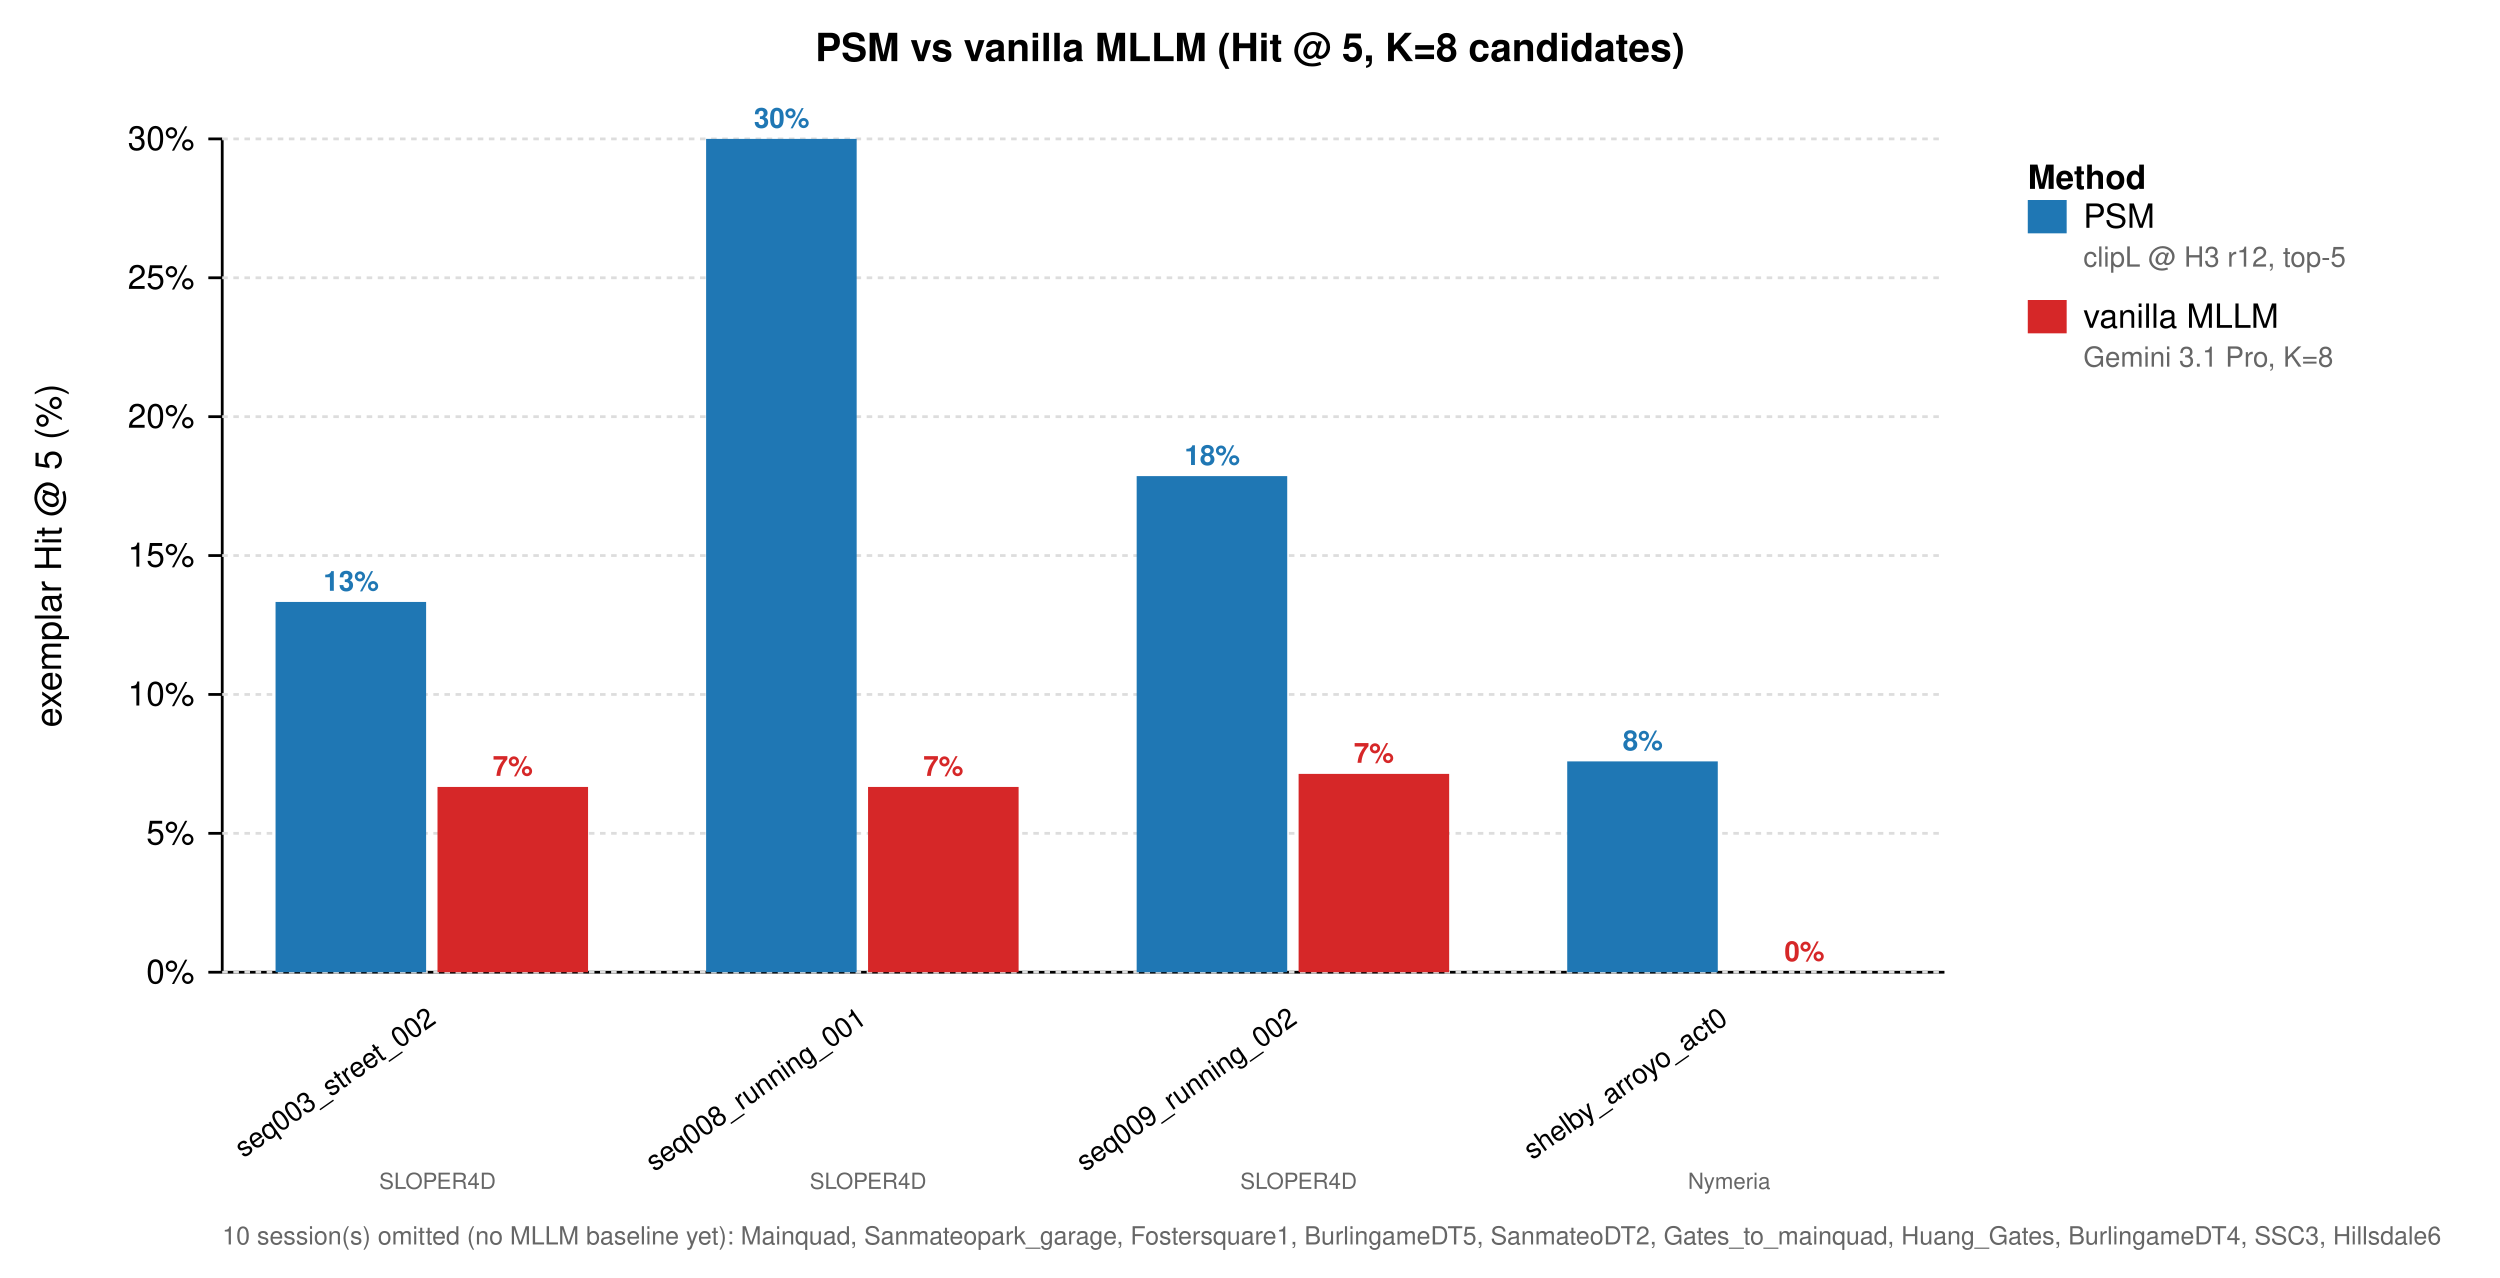
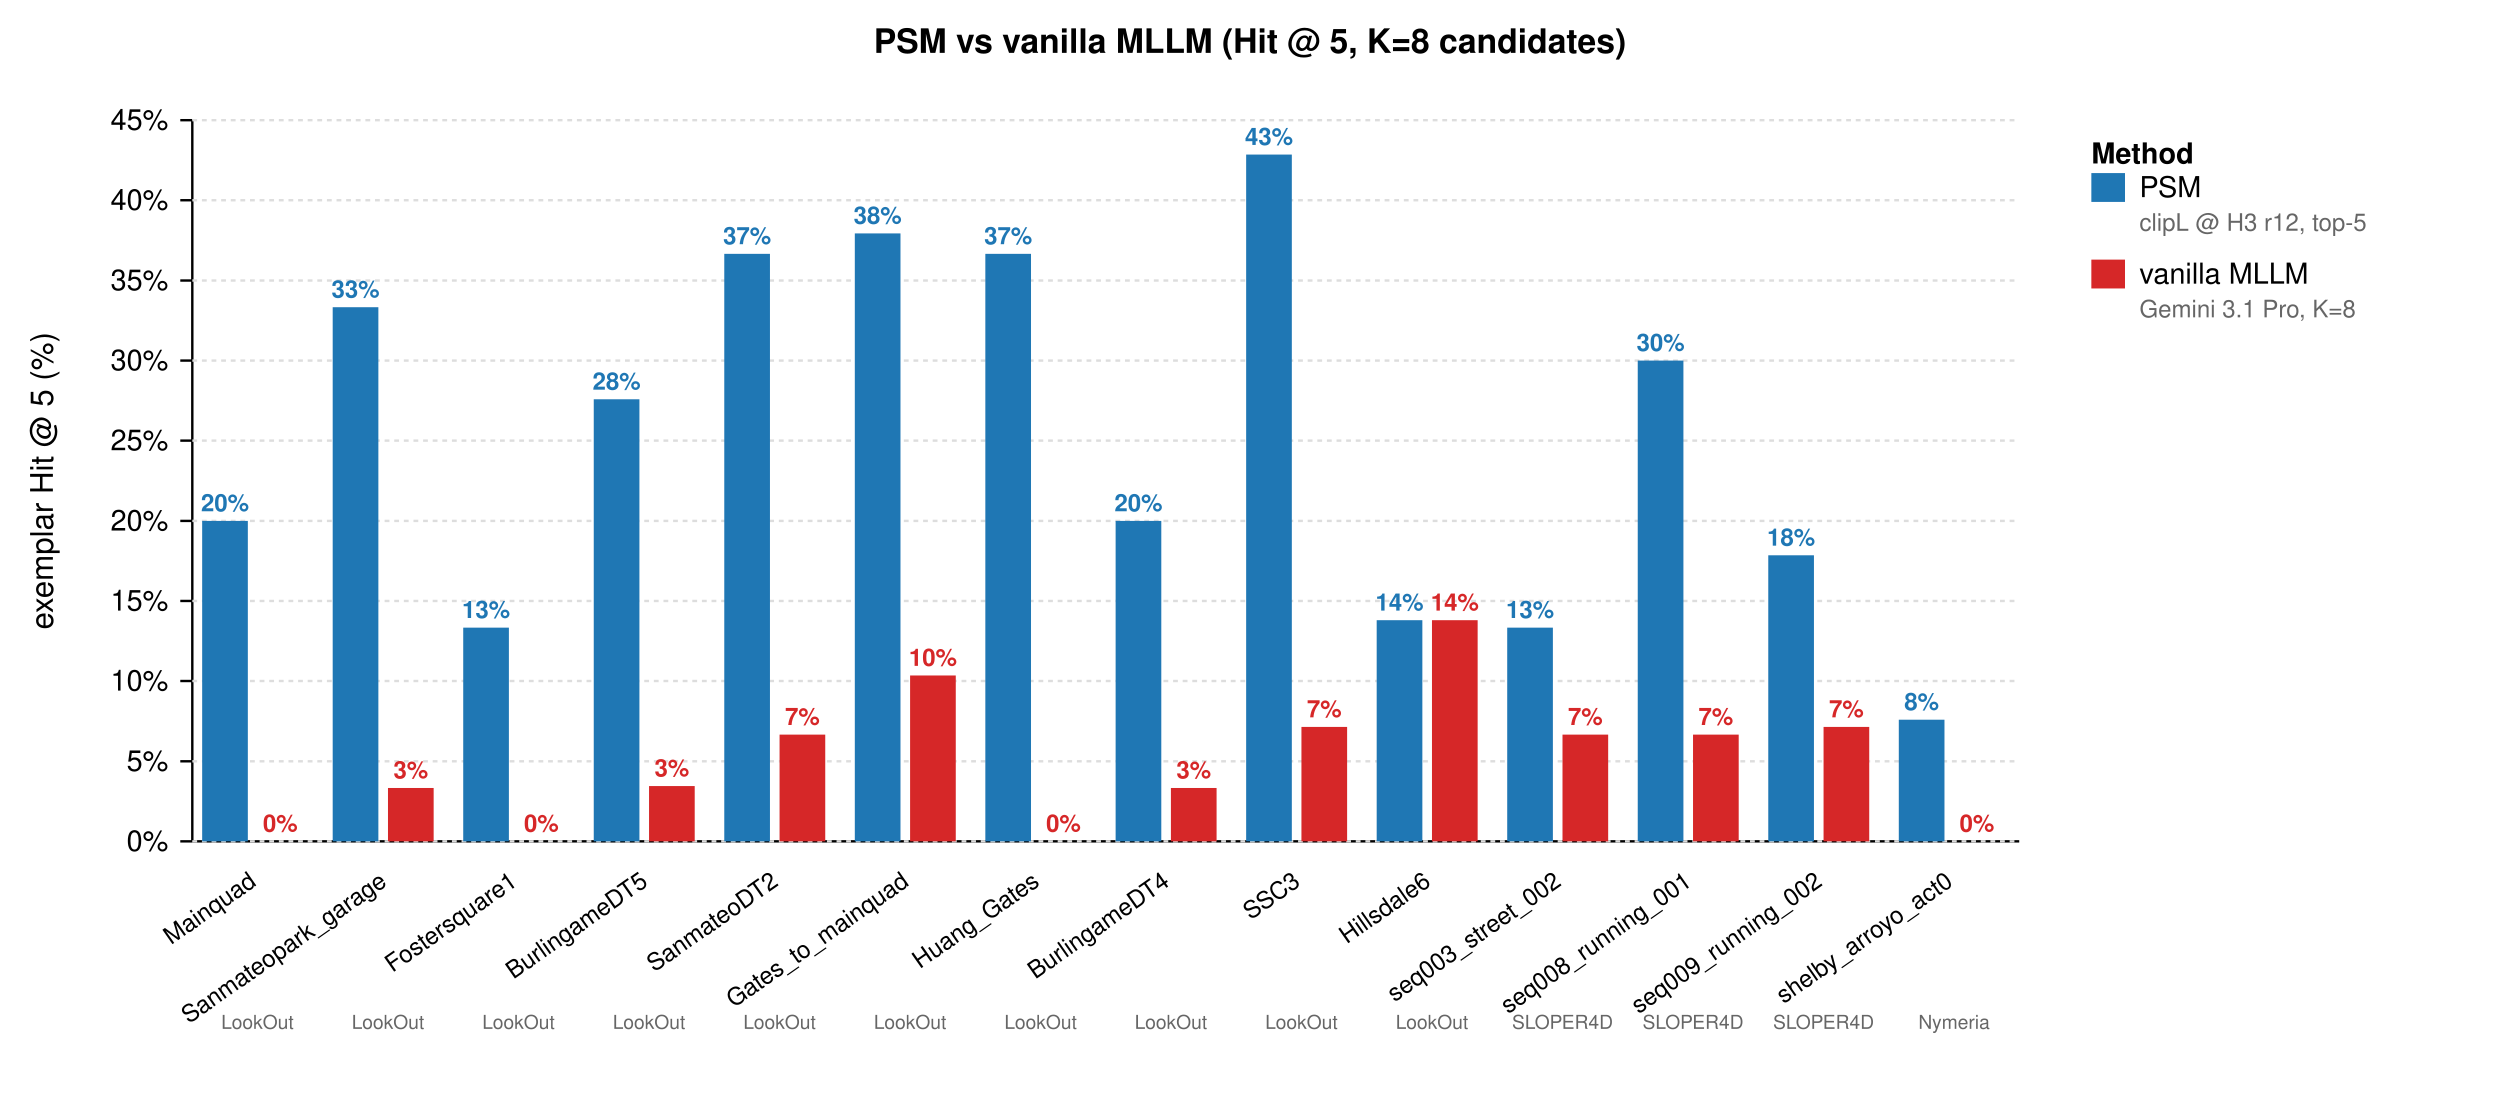
- <svg xmlns="http://www.w3.org/2000/svg" viewBox="0 0 900 460" font-family="Helvetica, Arial, sans-serif" font-size="12">
-   <text x="450" y="22" text-anchor="middle" font-size="14" font-weight="bold">PSM vs vanilla MLLM (Hit @ 5, K=8 candidates)</text>
-   <line x1="80" y1="350" x2="700" y2="350" stroke="black" stroke-width="1" />
+ <svg xmlns="http://www.w3.org/2000/svg" viewBox="0 0 1040 460" font-family="Helvetica, Arial, sans-serif" font-size="12">
+   <text x="520" y="22" text-anchor="middle" font-size="14" font-weight="bold">PSM vs vanilla MLLM (Hit @ 5, K=8 candidates)</text>
+   <line x1="80" y1="350" x2="840" y2="350" stroke="black" stroke-width="1" />
  <line x1="80" y1="50" x2="80" y2="350" stroke="black" stroke-width="1" />
  <line x1="75" y1="350.0" x2="80" y2="350.0" stroke="black" stroke-width="1" />
  <text x="70" y="354.0" text-anchor="end">0%</text>
-   <line x1="80" y1="350.0" x2="700" y2="350.0" stroke="#dddddd" stroke-width="1" stroke-dasharray="2,2" />
-   <line x1="75" y1="300.0" x2="80" y2="300.0" stroke="black" stroke-width="1" />
-   <text x="70" y="304.0" text-anchor="end">5%</text>
-   <line x1="80" y1="300.0" x2="700" y2="300.0" stroke="#dddddd" stroke-width="1" stroke-dasharray="2,2" />
+   <line x1="80" y1="350.0" x2="840" y2="350.0" stroke="#dddddd" stroke-width="1" stroke-dasharray="2,2" />
+   <line x1="75" y1="316.7" x2="80" y2="316.7" stroke="black" stroke-width="1" />
+   <text x="70" y="320.7" text-anchor="end">5%</text>
+   <line x1="80" y1="316.7" x2="840" y2="316.7" stroke="#dddddd" stroke-width="1" stroke-dasharray="2,2" />
+   <line x1="75" y1="283.3" x2="80" y2="283.3" stroke="black" stroke-width="1" />
+   <text x="70" y="287.3" text-anchor="end">10%</text>
+   <line x1="80" y1="283.3" x2="840" y2="283.3" stroke="#dddddd" stroke-width="1" stroke-dasharray="2,2" />
  <line x1="75" y1="250.0" x2="80" y2="250.0" stroke="black" stroke-width="1" />
-   <text x="70" y="254.0" text-anchor="end">10%</text>
-   <line x1="80" y1="250.0" x2="700" y2="250.0" stroke="#dddddd" stroke-width="1" stroke-dasharray="2,2" />
-   <line x1="75" y1="200.0" x2="80" y2="200.0" stroke="black" stroke-width="1" />
-   <text x="70" y="204.0" text-anchor="end">15%</text>
-   <line x1="80" y1="200.0" x2="700" y2="200.0" stroke="#dddddd" stroke-width="1" stroke-dasharray="2,2" />
+   <text x="70" y="254.0" text-anchor="end">15%</text>
+   <line x1="80" y1="250.0" x2="840" y2="250.0" stroke="#dddddd" stroke-width="1" stroke-dasharray="2,2" />
+   <line x1="75" y1="216.7" x2="80" y2="216.7" stroke="black" stroke-width="1" />
+   <text x="70" y="220.7" text-anchor="end">20%</text>
+   <line x1="80" y1="216.7" x2="840" y2="216.7" stroke="#dddddd" stroke-width="1" stroke-dasharray="2,2" />
+   <line x1="75" y1="183.3" x2="80" y2="183.3" stroke="black" stroke-width="1" />
+   <text x="70" y="187.3" text-anchor="end">25%</text>
+   <line x1="80" y1="183.3" x2="840" y2="183.3" stroke="#dddddd" stroke-width="1" stroke-dasharray="2,2" />
  <line x1="75" y1="150.0" x2="80" y2="150.0" stroke="black" stroke-width="1" />
-   <text x="70" y="154.0" text-anchor="end">20%</text>
-   <line x1="80" y1="150.0" x2="700" y2="150.0" stroke="#dddddd" stroke-width="1" stroke-dasharray="2,2" />
-   <line x1="75" y1="100.0" x2="80" y2="100.0" stroke="black" stroke-width="1" />
-   <text x="70" y="104.0" text-anchor="end">25%</text>
-   <line x1="80" y1="100.0" x2="700" y2="100.0" stroke="#dddddd" stroke-width="1" stroke-dasharray="2,2" />
+   <text x="70" y="154.0" text-anchor="end">30%</text>
+   <line x1="80" y1="150.0" x2="840" y2="150.0" stroke="#dddddd" stroke-width="1" stroke-dasharray="2,2" />
+   <line x1="75" y1="116.7" x2="80" y2="116.7" stroke="black" stroke-width="1" />
+   <text x="70" y="120.7" text-anchor="end">35%</text>
+   <line x1="80" y1="116.7" x2="840" y2="116.7" stroke="#dddddd" stroke-width="1" stroke-dasharray="2,2" />
+   <line x1="75" y1="83.3" x2="80" y2="83.3" stroke="black" stroke-width="1" />
+   <text x="70" y="87.3" text-anchor="end">40%</text>
+   <line x1="80" y1="83.3" x2="840" y2="83.3" stroke="#dddddd" stroke-width="1" stroke-dasharray="2,2" />
  <line x1="75" y1="50.0" x2="80" y2="50.0" stroke="black" stroke-width="1" />
-   <text x="70" y="54.0" text-anchor="end">30%</text>
-   <line x1="80" y1="50.0" x2="700" y2="50.0" stroke="#dddddd" stroke-width="1" stroke-dasharray="2,2" />
-   <rect x="99.2" y="216.7" width="54.2" height="133.3" fill="#1f77b4" />
-   <rect x="157.5" y="283.3" width="54.2" height="66.7" fill="#d62728" />
-   <text x="126.4" y="212.7" text-anchor="middle" font-size="10" fill="#1f77b4" font-weight="bold">13%</text>
-   <text x="184.6" y="279.3" text-anchor="middle" font-size="10" fill="#d62728" font-weight="bold">7%</text>
-   <text x="157.5" y="368.0" text-anchor="end" font-size="10" transform="rotate(-35 157.5 368.0)">seq003_street_002</text>
-   <text x="157.5" y="428.0" text-anchor="middle" font-size="8" fill="#666">SLOPER4D</text>
-   <rect x="254.2" y="50.0" width="54.2" height="300.0" fill="#1f77b4" />
-   <rect x="312.5" y="283.3" width="54.2" height="66.7" fill="#d62728" />
-   <text x="281.4" y="46.0" text-anchor="middle" font-size="10" fill="#1f77b4" font-weight="bold">30%</text>
-   <text x="339.6" y="279.3" text-anchor="middle" font-size="10" fill="#d62728" font-weight="bold">7%</text>
-   <text x="312.5" y="368.0" text-anchor="end" font-size="10" transform="rotate(-35 312.5 368.0)">seq008_running_001</text>
-   <text x="312.5" y="428.0" text-anchor="middle" font-size="8" fill="#666">SLOPER4D</text>
-   <rect x="409.2" y="171.4" width="54.2" height="178.6" fill="#1f77b4" />
-   <rect x="467.5" y="278.6" width="54.2" height="71.4" fill="#d62728" />
-   <text x="436.4" y="167.4" text-anchor="middle" font-size="10" fill="#1f77b4" font-weight="bold">18%</text>
-   <text x="494.6" y="274.6" text-anchor="middle" font-size="10" fill="#d62728" font-weight="bold">7%</text>
-   <text x="467.5" y="368.0" text-anchor="end" font-size="10" transform="rotate(-35 467.5 368.0)">seq009_running_002</text>
-   <text x="467.5" y="428.0" text-anchor="middle" font-size="8" fill="#666">SLOPER4D</text>
-   <rect x="564.2" y="274.1" width="54.2" height="75.9" fill="#1f77b4" />
-   <rect x="622.5" y="350.0" width="54.2" height="0.0" fill="#d62728" />
-   <text x="591.4" y="270.1" text-anchor="middle" font-size="10" fill="#1f77b4" font-weight="bold">8%</text>
-   <text x="649.6" y="346.0" text-anchor="middle" font-size="10" fill="#d62728" font-weight="bold">0%</text>
-   <text x="622.5" y="368.0" text-anchor="end" font-size="10" transform="rotate(-35 622.5 368.0)">shelby_arroyo_act0</text>
-   <text x="622.5" y="428.0" text-anchor="middle" font-size="8" fill="#666">Nymeria</text>
-   <text x="730" y="68" font-weight="bold">Method</text>
-   <rect x="730" y="72" width="14" height="12" fill="#1f77b4" />
-   <text x="750" y="82">PSM</text>
-   <text x="750" y="96" font-size="10" fill="#666">clipL @ H3 r12, top-5</text>
-   <rect x="730" y="108" width="14" height="12" fill="#d62728" />
-   <text x="750" y="118">vanilla MLLM</text>
-   <text x="750" y="132" font-size="10" fill="#666">Gemini 3.1 Pro, K=8</text>
+   <text x="70" y="54.0" text-anchor="end">45%</text>
+   <line x1="80" y1="50.0" x2="840" y2="50.0" stroke="#dddddd" stroke-width="1" stroke-dasharray="2,2" />
+   <rect x="84.1" y="216.7" width="19.0" height="133.3" fill="#1f77b4" />
+   <rect x="107.1" y="350.0" width="19.0" height="0.0" fill="#d62728" />
+   <text x="93.6" y="212.7" text-anchor="middle" font-size="10" fill="#1f77b4" font-weight="bold">20%</text>
+   <text x="116.6" y="346.0" text-anchor="middle" font-size="10" fill="#d62728" font-weight="bold">0%</text>
+   <text x="107.1" y="368.0" text-anchor="end" font-size="10" transform="rotate(-35 107.1 368.0)">Mainquad</text>
+   <text x="107.1" y="428.0" text-anchor="middle" font-size="8" fill="#666">LookOut</text>
+   <rect x="138.4" y="127.8" width="19.0" height="222.2" fill="#1f77b4" />
+   <rect x="161.4" y="327.8" width="19.0" height="22.2" fill="#d62728" />
+   <text x="147.9" y="123.8" text-anchor="middle" font-size="10" fill="#1f77b4" font-weight="bold">33%</text>
+   <text x="170.9" y="323.8" text-anchor="middle" font-size="10" fill="#d62728" font-weight="bold">3%</text>
+   <text x="161.4" y="368.0" text-anchor="end" font-size="10" transform="rotate(-35 161.4 368.0)">Sanmateopark_garage</text>
+   <text x="161.4" y="428.0" text-anchor="middle" font-size="8" fill="#666">LookOut</text>
+   <rect x="192.7" y="261.1" width="19.0" height="88.9" fill="#1f77b4" />
+   <rect x="215.7" y="350.0" width="19.0" height="0.0" fill="#d62728" />
+   <text x="202.2" y="257.1" text-anchor="middle" font-size="10" fill="#1f77b4" font-weight="bold">13%</text>
+   <text x="225.2" y="346.0" text-anchor="middle" font-size="10" fill="#d62728" font-weight="bold">0%</text>
+   <text x="215.7" y="368.0" text-anchor="end" font-size="10" transform="rotate(-35 215.7 368.0)">Fostersquare1</text>
+   <text x="215.7" y="428.0" text-anchor="middle" font-size="8" fill="#666">LookOut</text>
+   <rect x="247.0" y="166.1" width="19.0" height="183.9" fill="#1f77b4" />
+   <rect x="270.0" y="327.0" width="19.0" height="23.0" fill="#d62728" />
+   <text x="256.5" y="162.1" text-anchor="middle" font-size="10" fill="#1f77b4" font-weight="bold">28%</text>
+   <text x="279.5" y="323.0" text-anchor="middle" font-size="10" fill="#d62728" font-weight="bold">3%</text>
+   <text x="270.0" y="368.0" text-anchor="end" font-size="10" transform="rotate(-35 270.0 368.0)">BurlingameDT5</text>
+   <text x="270.0" y="428.0" text-anchor="middle" font-size="8" fill="#666">LookOut</text>
+   <rect x="301.3" y="105.6" width="19.0" height="244.4" fill="#1f77b4" />
+   <rect x="324.3" y="305.6" width="19.0" height="44.4" fill="#d62728" />
+   <text x="310.8" y="101.6" text-anchor="middle" font-size="10" fill="#1f77b4" font-weight="bold">37%</text>
+   <text x="333.8" y="301.6" text-anchor="middle" font-size="10" fill="#d62728" font-weight="bold">7%</text>
+   <text x="324.3" y="368.0" text-anchor="end" font-size="10" transform="rotate(-35 324.3 368.0)">SanmateoDT2</text>
+   <text x="324.3" y="428.0" text-anchor="middle" font-size="8" fill="#666">LookOut</text>
+   <rect x="355.6" y="97.1" width="19.0" height="252.9" fill="#1f77b4" />
+   <rect x="378.6" y="281.0" width="19.0" height="69.0" fill="#d62728" />
+   <text x="365.1" y="93.1" text-anchor="middle" font-size="10" fill="#1f77b4" font-weight="bold">38%</text>
+   <text x="388.1" y="277.0" text-anchor="middle" font-size="10" fill="#d62728" font-weight="bold">10%</text>
+   <text x="378.6" y="368.0" text-anchor="end" font-size="10" transform="rotate(-35 378.6 368.0)">Gates_to_mainquad</text>
+   <text x="378.6" y="428.0" text-anchor="middle" font-size="8" fill="#666">LookOut</text>
+   <rect x="409.9" y="105.6" width="19.0" height="244.4" fill="#1f77b4" />
+   <rect x="432.9" y="350.0" width="19.0" height="0.0" fill="#d62728" />
+   <text x="419.4" y="101.6" text-anchor="middle" font-size="10" fill="#1f77b4" font-weight="bold">37%</text>
+   <text x="442.4" y="346.0" text-anchor="middle" font-size="10" fill="#d62728" font-weight="bold">0%</text>
+   <text x="432.9" y="368.0" text-anchor="end" font-size="10" transform="rotate(-35 432.9 368.0)">Huang_Gates</text>
+   <text x="432.9" y="428.0" text-anchor="middle" font-size="8" fill="#666">LookOut</text>
+   <rect x="464.1" y="216.7" width="19.0" height="133.3" fill="#1f77b4" />
+   <rect x="487.1" y="327.8" width="19.0" height="22.2" fill="#d62728" />
+   <text x="473.6" y="212.7" text-anchor="middle" font-size="10" fill="#1f77b4" font-weight="bold">20%</text>
+   <text x="496.6" y="323.8" text-anchor="middle" font-size="10" fill="#d62728" font-weight="bold">3%</text>
+   <text x="487.1" y="368.0" text-anchor="end" font-size="10" transform="rotate(-35 487.1 368.0)">BurlingameDT4</text>
+   <text x="487.1" y="428.0" text-anchor="middle" font-size="8" fill="#666">LookOut</text>
+   <rect x="518.4" y="64.3" width="19.0" height="285.7" fill="#1f77b4" />
+   <rect x="541.4" y="302.4" width="19.0" height="47.6" fill="#d62728" />
+   <text x="527.9" y="60.3" text-anchor="middle" font-size="10" fill="#1f77b4" font-weight="bold">43%</text>
+   <text x="550.9" y="298.4" text-anchor="middle" font-size="10" fill="#d62728" font-weight="bold">7%</text>
+   <text x="541.4" y="368.0" text-anchor="end" font-size="10" transform="rotate(-35 541.4 368.0)">SSC3</text>
+   <text x="541.4" y="428.0" text-anchor="middle" font-size="8" fill="#666">LookOut</text>
+   <rect x="572.7" y="258.0" width="19.0" height="92.0" fill="#1f77b4" />
+   <rect x="595.7" y="258.0" width="19.0" height="92.0" fill="#d62728" />
+   <text x="582.2" y="254.0" text-anchor="middle" font-size="10" fill="#1f77b4" font-weight="bold">14%</text>
+   <text x="605.2" y="254.0" text-anchor="middle" font-size="10" fill="#d62728" font-weight="bold">14%</text>
+   <text x="595.7" y="368.0" text-anchor="end" font-size="10" transform="rotate(-35 595.7 368.0)">Hillsdale6</text>
+   <text x="595.7" y="428.0" text-anchor="middle" font-size="8" fill="#666">LookOut</text>
+   <rect x="627.0" y="261.1" width="19.0" height="88.9" fill="#1f77b4" />
+   <rect x="650.0" y="305.6" width="19.0" height="44.4" fill="#d62728" />
+   <text x="636.5" y="257.1" text-anchor="middle" font-size="10" fill="#1f77b4" font-weight="bold">13%</text>
+   <text x="659.5" y="301.6" text-anchor="middle" font-size="10" fill="#d62728" font-weight="bold">7%</text>
+   <text x="650.0" y="368.0" text-anchor="end" font-size="10" transform="rotate(-35 650.0 368.0)">seq003_street_002</text>
+   <text x="650.0" y="428.0" text-anchor="middle" font-size="8" fill="#666">SLOPER4D</text>
+   <rect x="681.3" y="150.0" width="19.0" height="200.0" fill="#1f77b4" />
+   <rect x="704.3" y="305.6" width="19.0" height="44.4" fill="#d62728" />
+   <text x="690.8" y="146.0" text-anchor="middle" font-size="10" fill="#1f77b4" font-weight="bold">30%</text>
+   <text x="713.8" y="301.6" text-anchor="middle" font-size="10" fill="#d62728" font-weight="bold">7%</text>
+   <text x="704.3" y="368.0" text-anchor="end" font-size="10" transform="rotate(-35 704.3 368.0)">seq008_running_001</text>
+   <text x="704.3" y="428.0" text-anchor="middle" font-size="8" fill="#666">SLOPER4D</text>
+   <rect x="735.6" y="231.0" width="19.0" height="119.0" fill="#1f77b4" />
+   <rect x="758.6" y="302.4" width="19.0" height="47.6" fill="#d62728" />
+   <text x="745.1" y="227.0" text-anchor="middle" font-size="10" fill="#1f77b4" font-weight="bold">18%</text>
+   <text x="768.1" y="298.4" text-anchor="middle" font-size="10" fill="#d62728" font-weight="bold">7%</text>
+   <text x="758.6" y="368.0" text-anchor="end" font-size="10" transform="rotate(-35 758.6 368.0)">seq009_running_002</text>
+   <text x="758.6" y="428.0" text-anchor="middle" font-size="8" fill="#666">SLOPER4D</text>
+   <rect x="789.9" y="299.4" width="19.0" height="50.6" fill="#1f77b4" />
+   <rect x="812.9" y="350.0" width="19.0" height="0.0" fill="#d62728" />
+   <text x="799.4" y="295.4" text-anchor="middle" font-size="10" fill="#1f77b4" font-weight="bold">8%</text>
+   <text x="822.4" y="346.0" text-anchor="middle" font-size="10" fill="#d62728" font-weight="bold">0%</text>
+   <text x="812.9" y="368.0" text-anchor="end" font-size="10" transform="rotate(-35 812.9 368.0)">shelby_arroyo_act0</text>
+   <text x="812.9" y="428.0" text-anchor="middle" font-size="8" fill="#666">Nymeria</text>
+   <text x="870" y="68" font-weight="bold">Method</text>
+   <rect x="870" y="72" width="14" height="12" fill="#1f77b4" />
+   <text x="890" y="82">PSM</text>
+   <text x="890" y="96" font-size="10" fill="#666">clipL @ H3 r12, top-5</text>
+   <rect x="870" y="108" width="14" height="12" fill="#d62728" />
+   <text x="890" y="118">vanilla MLLM</text>
+   <text x="890" y="132" font-size="10" fill="#666">Gemini 3.1 Pro, K=8</text>
  <text x="22" y="200" text-anchor="middle" font-size="13" transform="rotate(-90 22 200)">exemplar Hit @ 5 (%)</text>
-   <text x="80" y="448" font-size="9" fill="#666">10 session(s) omitted (no MLLM baseline yet): Mainquad, Sanmateopark_garage, Fostersquare1, BurlingameDT5, SanmateoDT2, Gates_to_mainquad, Huang_Gates, BurlingameDT4, SSC3, Hillsdale6</text>
</svg>
